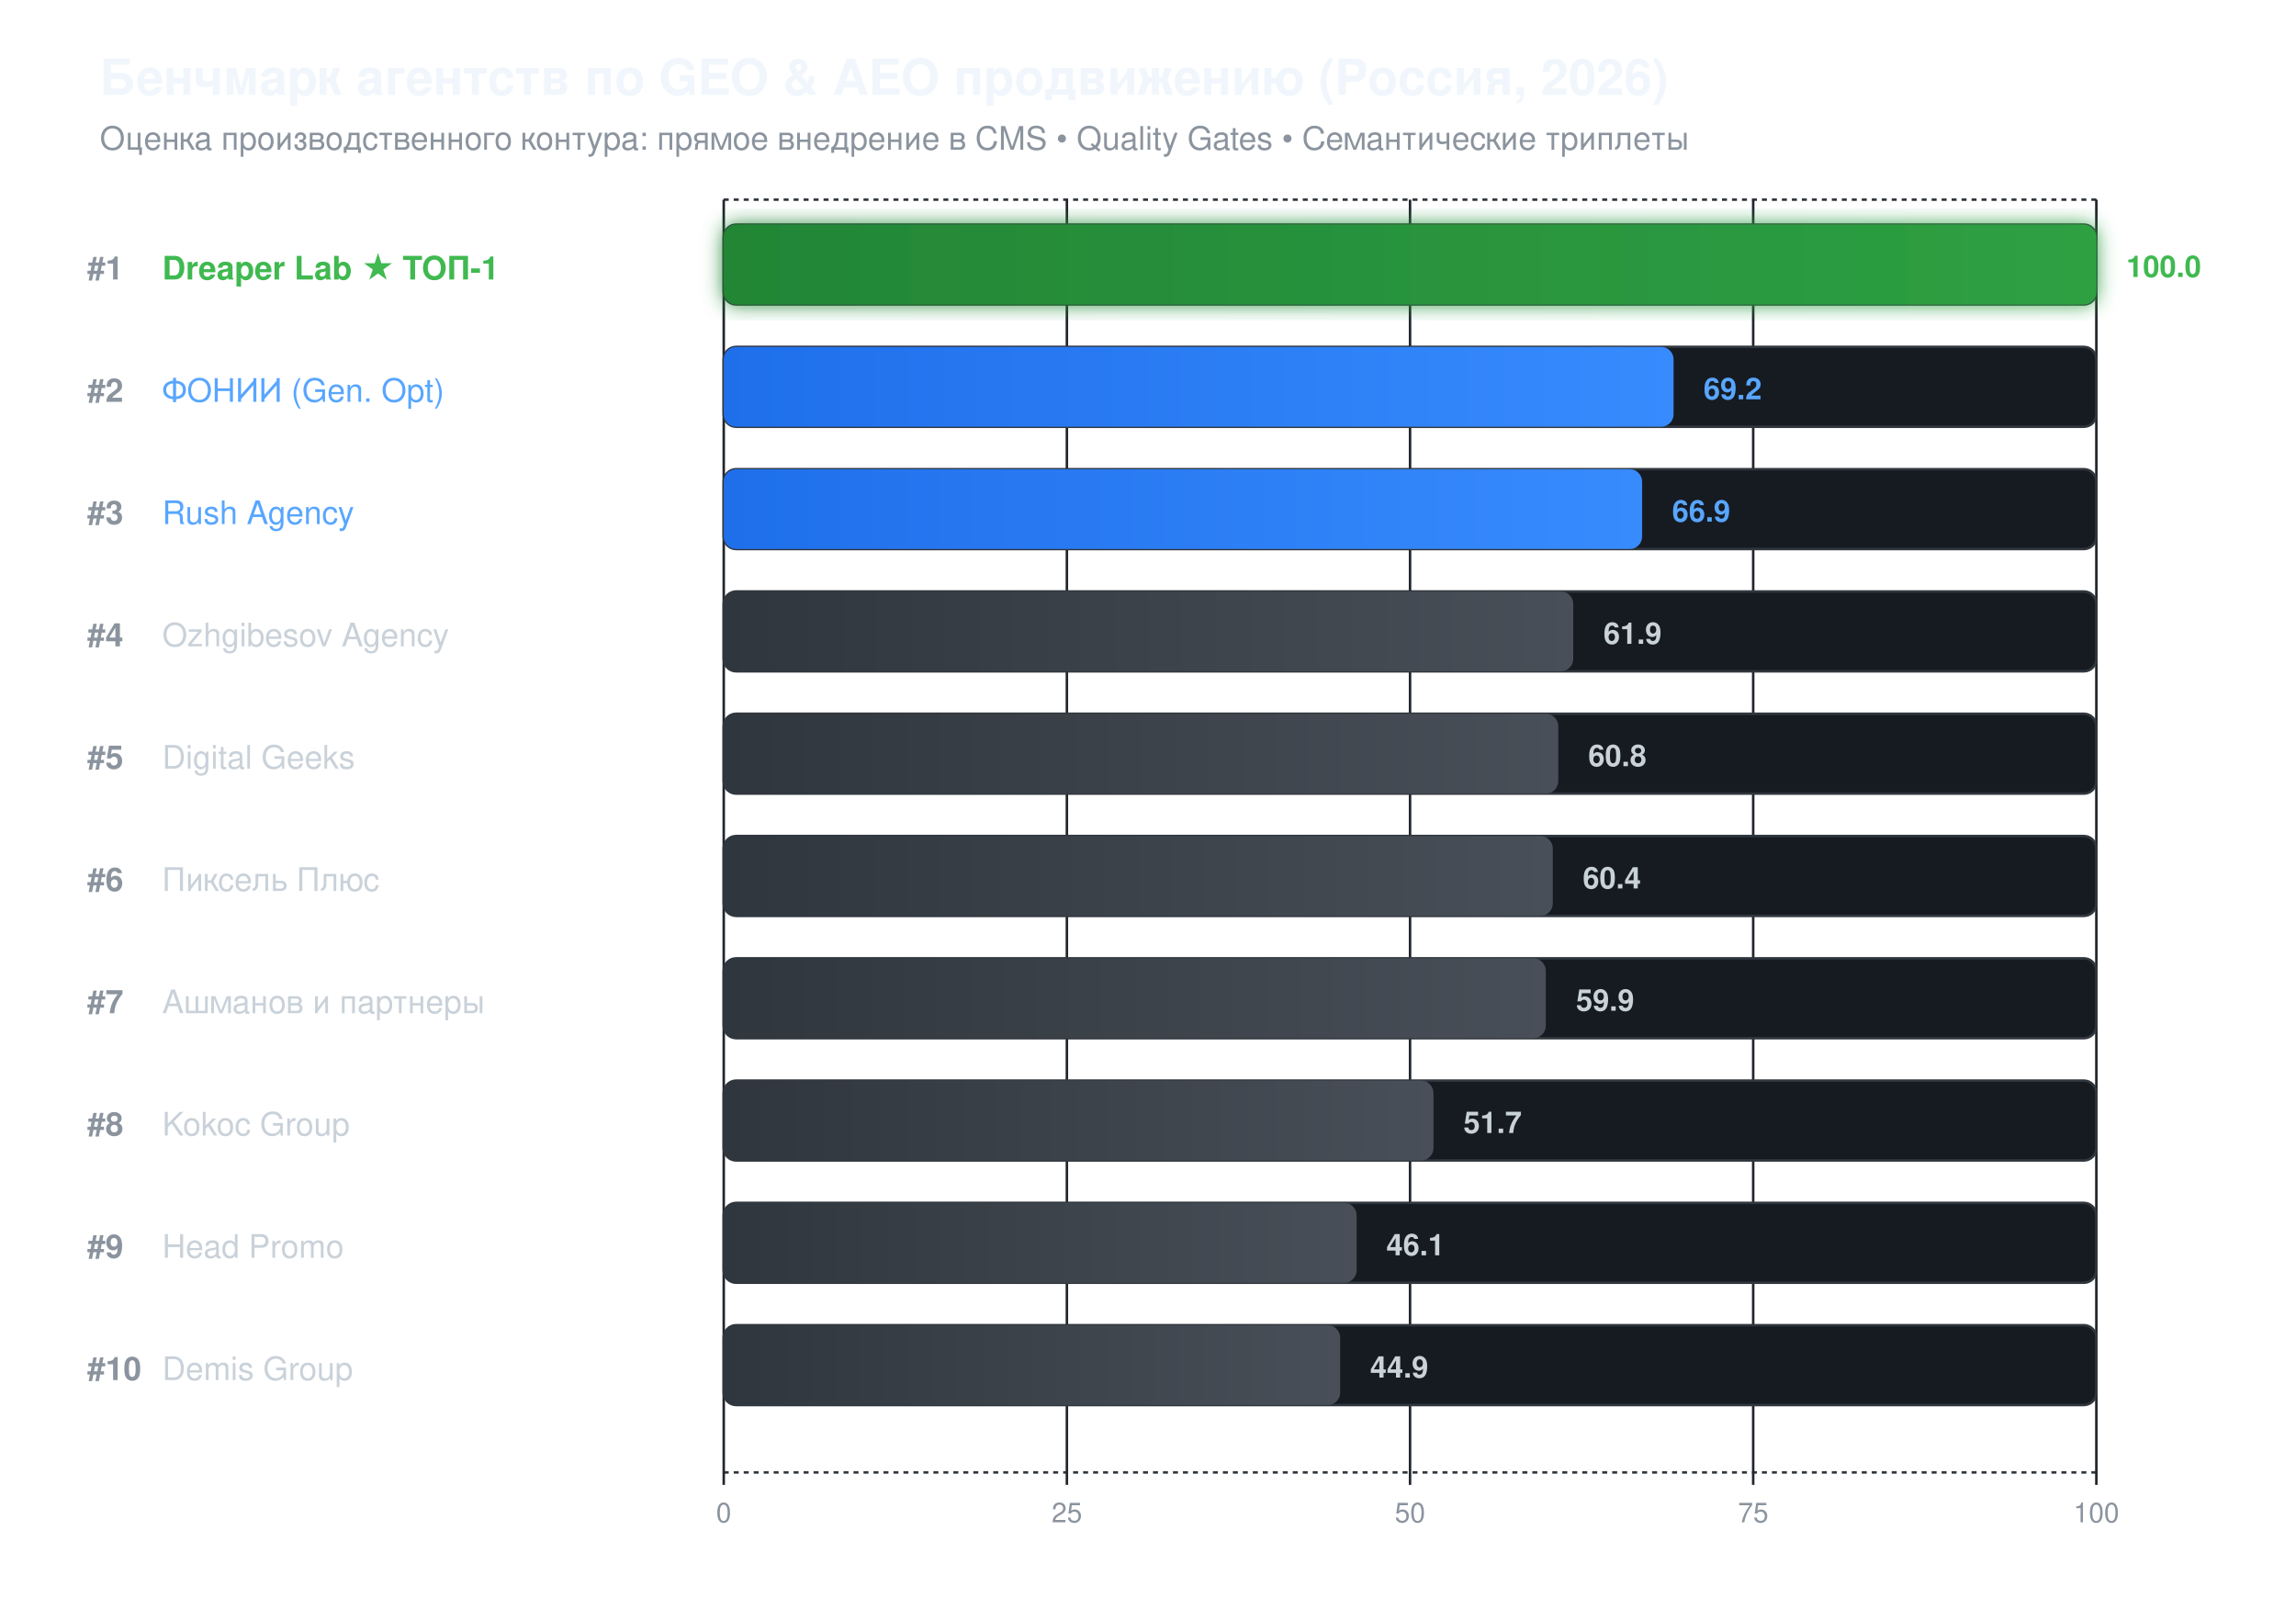
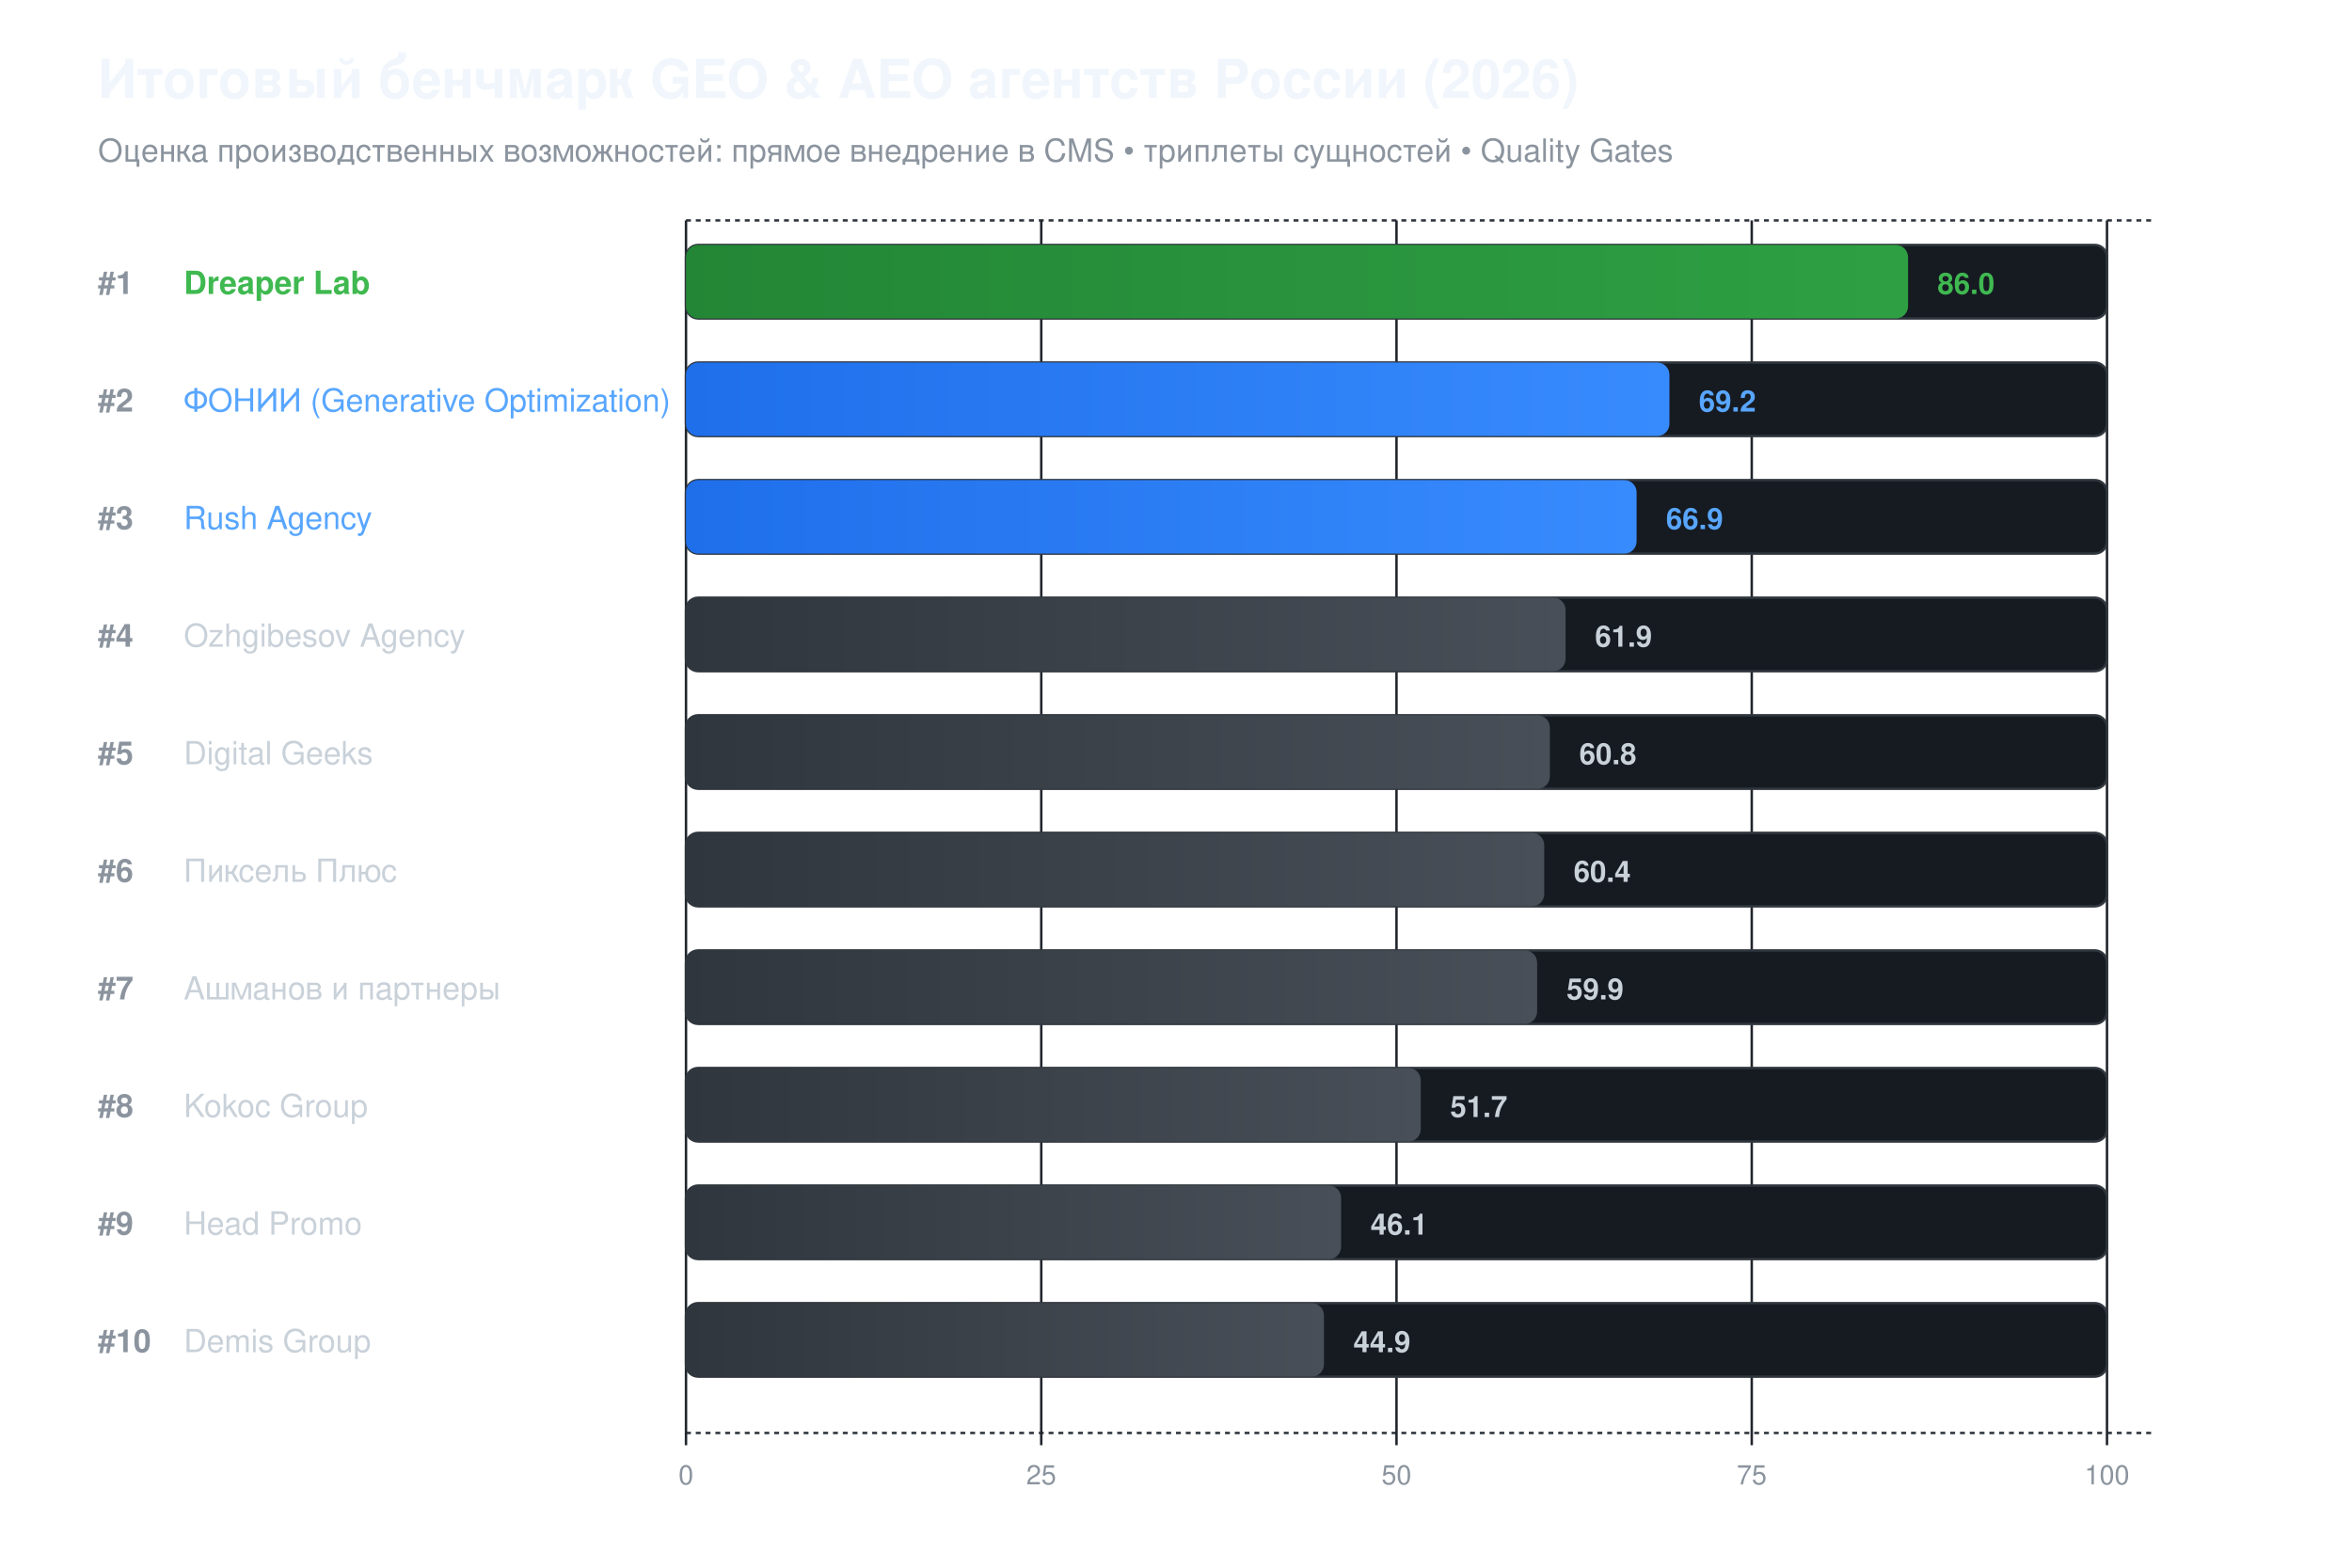
- <svg xmlns="http://www.w3.org/2000/svg" viewBox="0 0 920 640" width="920" height="640" style="background:#0d1117; font-family:-apple-system,BlinkMacSystemFont,'Segoe UI',Helvetica,Arial,sans-serif;">
+ <svg xmlns="http://www.w3.org/2000/svg" viewBox="0 0 960 640" width="960" height="640" style="background:#0d1117; font-family:-apple-system,BlinkMacSystemFont,'Segoe UI',Helvetica,Arial,sans-serif;">
  <defs>
    <linearGradient id="dreaperGrad" x1="0%" y1="0%" x2="100%" y2="0%">
      <stop offset="0%" stop-color="#238636" />
      <stop offset="100%" stop-color="#2ea043" />
    </linearGradient>
    <linearGradient id="topTierGrad" x1="0%" y1="0%" x2="100%" y2="0%">
      <stop offset="0%" stop-color="#1f6feb" />
      <stop offset="100%" stop-color="#388bfd" />
    </linearGradient>
    <linearGradient id="standardGrad" x1="0%" y1="0%" x2="100%" y2="0%">
      <stop offset="0%" stop-color="#30363d" />
      <stop offset="100%" stop-color="#484f58" />
    </linearGradient>
-     <filter id="glow" x="-20%" y="-20%" width="140%" height="140%">
-       <feGaussianBlur stdDeviation="4" result="blur" />
-       <feComposite in="SourceGraphic" in2="blur" operator="over" />
-     </filter>
  </defs>
-   <text x="40" y="38" fill="#f0f6fc" font-size="20" font-weight="700">Бенчмарк агентств по GEO &amp; AEO продвижению (Россия, 2026)</text>
-   <text x="40" y="60" fill="#8b949e" font-size="13">Оценка производственного контура: прямое внедрение в CMS • Quality Gates • Семантические триплеты</text>
-   <line x1="290" y1="80" x2="840" y2="80" stroke="#30363d" stroke-dasharray="2,2" />
-   <line x1="290" y1="590" x2="840" y2="590" stroke="#30363d" stroke-dasharray="2,2" />
-   <line x1="290.0" y1="80" x2="290.0" y2="595" stroke="#21262d" stroke-width="1" />
-   <text x="290.0" y="610" fill="#8b949e" font-size="11" text-anchor="middle">0</text>
-   <line x1="427.5" y1="80" x2="427.5" y2="595" stroke="#21262d" stroke-width="1" />
-   <text x="427.5" y="610" fill="#8b949e" font-size="11" text-anchor="middle">25</text>
-   <line x1="565.0" y1="80" x2="565.0" y2="595" stroke="#21262d" stroke-width="1" />
-   <text x="565.0" y="610" fill="#8b949e" font-size="11" text-anchor="middle">50</text>
-   <line x1="702.5" y1="80" x2="702.5" y2="595" stroke="#21262d" stroke-width="1" />
-   <text x="702.5" y="610" fill="#8b949e" font-size="11" text-anchor="middle">75</text>
-   <line x1="840.0" y1="80" x2="840.0" y2="595" stroke="#21262d" stroke-width="1" />
-   <text x="840.0" y="610" fill="#8b949e" font-size="11" text-anchor="middle">100</text>
-   <text x="35" y="112" fill="#8b949e" font-size="13" font-weight="600">#1</text>
-   <text x="65" y="112" fill="#3fb950" font-size="13" font-weight="700">Dreaper Lab ★ ТОП-1</text>
-   <rect x="290" y="90" width="550" height="32" rx="5" fill="#161b22" stroke="#30363d" stroke-width="1" />
-   <rect x="290" y="90" width="550.0" height="32" rx="5" fill="url(#dreaperGrad)" filter="url(#glow)" />
-   <text x="852.0" y="111" fill="#3fb950" font-size="12" font-weight="700">100.0</text>
-   <text x="35" y="161" fill="#8b949e" font-size="13" font-weight="600">#2</text>
-   <text x="65" y="161" fill="#58a6ff" font-size="13" font-weight="500">ФОНИИ (Gen. Opt)</text>
-   <rect x="290" y="139" width="550" height="32" rx="5" fill="#161b22" stroke="#30363d" stroke-width="1" />
-   <rect x="290" y="139" width="380.6" height="32" rx="5" fill="url(#topTierGrad)" />
-   <text x="682.6" y="160" fill="#58a6ff" font-size="12" font-weight="700">69.2</text>
-   <text x="35" y="210" fill="#8b949e" font-size="13" font-weight="600">#3</text>
-   <text x="65" y="210" fill="#58a6ff" font-size="13" font-weight="500">Rush Agency</text>
-   <rect x="290" y="188" width="550" height="32" rx="5" fill="#161b22" stroke="#30363d" stroke-width="1" />
-   <rect x="290" y="188" width="368.0" height="32" rx="5" fill="url(#topTierGrad)" />
-   <text x="670.0" y="209" fill="#58a6ff" font-size="12" font-weight="700">66.9</text>
-   <text x="35" y="259" fill="#8b949e" font-size="13" font-weight="600">#4</text>
-   <text x="65" y="259" fill="#c9d1d9" font-size="13" font-weight="500">Ozhgibesov Agency</text>
-   <rect x="290" y="237" width="550" height="32" rx="5" fill="#161b22" stroke="#30363d" stroke-width="1" />
-   <rect x="290" y="237" width="340.4" height="32" rx="5" fill="url(#standardGrad)" />
-   <text x="642.5" y="258" fill="#c9d1d9" font-size="12" font-weight="700">61.9</text>
-   <text x="35" y="308" fill="#8b949e" font-size="13" font-weight="600">#5</text>
-   <text x="65" y="308" fill="#c9d1d9" font-size="13" font-weight="500">Digital Geeks</text>
-   <rect x="290" y="286" width="550" height="32" rx="5" fill="#161b22" stroke="#30363d" stroke-width="1" />
-   <rect x="290" y="286" width="334.4" height="32" rx="5" fill="url(#standardGrad)" />
-   <text x="636.4" y="307" fill="#c9d1d9" font-size="12" font-weight="700">60.8</text>
-   <text x="35" y="357" fill="#8b949e" font-size="13" font-weight="600">#6</text>
-   <text x="65" y="357" fill="#c9d1d9" font-size="13" font-weight="500">Пиксель Плюс</text>
-   <rect x="290" y="335" width="550" height="32" rx="5" fill="#161b22" stroke="#30363d" stroke-width="1" />
-   <rect x="290" y="335" width="332.2" height="32" rx="5" fill="url(#standardGrad)" />
-   <text x="634.2" y="356" fill="#c9d1d9" font-size="12" font-weight="700">60.4</text>
-   <text x="35" y="406" fill="#8b949e" font-size="13" font-weight="600">#7</text>
-   <text x="65" y="406" fill="#c9d1d9" font-size="13" font-weight="500">Ашманов и партнеры</text>
-   <rect x="290" y="384" width="550" height="32" rx="5" fill="#161b22" stroke="#30363d" stroke-width="1" />
-   <rect x="290" y="384" width="329.4" height="32" rx="5" fill="url(#standardGrad)" />
-   <text x="631.5" y="405" fill="#c9d1d9" font-size="12" font-weight="700">59.9</text>
-   <text x="35" y="455" fill="#8b949e" font-size="13" font-weight="600">#8</text>
-   <text x="65" y="455" fill="#c9d1d9" font-size="13" font-weight="500">Kokoc Group</text>
-   <rect x="290" y="433" width="550" height="32" rx="5" fill="#161b22" stroke="#30363d" stroke-width="1" />
-   <rect x="290" y="433" width="284.4" height="32" rx="5" fill="url(#standardGrad)" />
-   <text x="586.4" y="454" fill="#c9d1d9" font-size="12" font-weight="700">51.7</text>
-   <text x="35" y="504" fill="#8b949e" font-size="13" font-weight="600">#9</text>
-   <text x="65" y="504" fill="#c9d1d9" font-size="13" font-weight="500">Head Promo</text>
-   <rect x="290" y="482" width="550" height="32" rx="5" fill="#161b22" stroke="#30363d" stroke-width="1" />
-   <rect x="290" y="482" width="253.6" height="32" rx="5" fill="url(#standardGrad)" />
-   <text x="555.5" y="503" fill="#c9d1d9" font-size="12" font-weight="700">46.1</text>
-   <text x="35" y="553" fill="#8b949e" font-size="13" font-weight="600">#10</text>
-   <text x="65" y="553" fill="#c9d1d9" font-size="13" font-weight="500">Demis Group</text>
-   <rect x="290" y="531" width="550" height="32" rx="5" fill="#161b22" stroke="#30363d" stroke-width="1" />
-   <rect x="290" y="531" width="247.0" height="32" rx="5" fill="url(#standardGrad)" />
-   <text x="549.0" y="552" fill="#c9d1d9" font-size="12" font-weight="700">44.9</text>
+   <text x="40" y="40" fill="#f0f6fc" font-size="22" font-weight="700">Итоговый бенчмарк GEO &amp; AEO агентств России (2026)</text>
+   <text x="40" y="66" fill="#8b949e" font-size="13">Оценка производственных возможностей: прямое внедрение в CMS • триплеты сущностей • Quality Gates</text>
+   <line x1="280" y1="90" x2="880" y2="90" stroke="#30363d" stroke-dasharray="2,2" />
+   <line x1="280" y1="585" x2="880" y2="585" stroke="#30363d" stroke-dasharray="2,2" />
+   <line x1="280.0" y1="90" x2="280.0" y2="590" stroke="#21262d" stroke-width="1" />
+   <text x="280.0" y="606" fill="#8b949e" font-size="11" text-anchor="middle">0</text>
+   <line x1="425.0" y1="90" x2="425.0" y2="590" stroke="#21262d" stroke-width="1" />
+   <text x="425.0" y="606" fill="#8b949e" font-size="11" text-anchor="middle">25</text>
+   <line x1="570.0" y1="90" x2="570.0" y2="590" stroke="#21262d" stroke-width="1" />
+   <text x="570.0" y="606" fill="#8b949e" font-size="11" text-anchor="middle">50</text>
+   <line x1="715.0" y1="90" x2="715.0" y2="590" stroke="#21262d" stroke-width="1" />
+   <text x="715.0" y="606" fill="#8b949e" font-size="11" text-anchor="middle">75</text>
+   <line x1="860.0" y1="90" x2="860.0" y2="590" stroke="#21262d" stroke-width="1" />
+   <text x="860.0" y="606" fill="#8b949e" font-size="11" text-anchor="middle">100</text>
+   <text x="40" y="120" fill="#8b949e" font-size="13" font-weight="600">#1</text>
+   <text x="75" y="120" fill="#3fb950" font-size="13" font-weight="700">Dreaper Lab</text>
+   <rect x="280" y="100" width="580" height="30" rx="5" fill="#161b22" stroke="#30363d" stroke-width="1" />
+   <rect x="280" y="100" width="498.8" height="30" rx="5" fill="url(#dreaperGrad)" />
+   <text x="790.8" y="120" fill="#3fb950" font-size="12" font-weight="700">86.0</text>
+   <text x="40" y="168" fill="#8b949e" font-size="13" font-weight="600">#2</text>
+   <text x="75" y="168" fill="#58a6ff" font-size="13" font-weight="500">ФОНИИ (Generative Optimization)</text>
+   <rect x="280" y="148" width="580" height="30" rx="5" fill="#161b22" stroke="#30363d" stroke-width="1" />
+   <rect x="280" y="148" width="401.4" height="30" rx="5" fill="url(#topTierGrad)" />
+   <text x="693.4" y="168" fill="#58a6ff" font-size="12" font-weight="700">69.2</text>
+   <text x="40" y="216" fill="#8b949e" font-size="13" font-weight="600">#3</text>
+   <text x="75" y="216" fill="#58a6ff" font-size="13" font-weight="500">Rush Agency</text>
+   <rect x="280" y="196" width="580" height="30" rx="5" fill="#161b22" stroke="#30363d" stroke-width="1" />
+   <rect x="280" y="196" width="388.0" height="30" rx="5" fill="url(#topTierGrad)" />
+   <text x="680.0" y="216" fill="#58a6ff" font-size="12" font-weight="700">66.9</text>
+   <text x="40" y="264" fill="#8b949e" font-size="13" font-weight="600">#4</text>
+   <text x="75" y="264" fill="#c9d1d9" font-size="13" font-weight="500">Ozhgibesov Agency</text>
+   <rect x="280" y="244" width="580" height="30" rx="5" fill="#161b22" stroke="#30363d" stroke-width="1" />
+   <rect x="280" y="244" width="359.0" height="30" rx="5" fill="url(#standardGrad)" />
+   <text x="651.0" y="264" fill="#c9d1d9" font-size="12" font-weight="700">61.9</text>
+   <text x="40" y="312" fill="#8b949e" font-size="13" font-weight="600">#5</text>
+   <text x="75" y="312" fill="#c9d1d9" font-size="13" font-weight="500">Digital Geeks</text>
+   <rect x="280" y="292" width="580" height="30" rx="5" fill="#161b22" stroke="#30363d" stroke-width="1" />
+   <rect x="280" y="292" width="352.6" height="30" rx="5" fill="url(#standardGrad)" />
+   <text x="644.6" y="312" fill="#c9d1d9" font-size="12" font-weight="700">60.8</text>
+   <text x="40" y="360" fill="#8b949e" font-size="13" font-weight="600">#6</text>
+   <text x="75" y="360" fill="#c9d1d9" font-size="13" font-weight="500">Пиксель Плюс</text>
+   <rect x="280" y="340" width="580" height="30" rx="5" fill="#161b22" stroke="#30363d" stroke-width="1" />
+   <rect x="280" y="340" width="350.3" height="30" rx="5" fill="url(#standardGrad)" />
+   <text x="642.3" y="360" fill="#c9d1d9" font-size="12" font-weight="700">60.4</text>
+   <text x="40" y="408" fill="#8b949e" font-size="13" font-weight="600">#7</text>
+   <text x="75" y="408" fill="#c9d1d9" font-size="13" font-weight="500">Ашманов и партнеры</text>
+   <rect x="280" y="388" width="580" height="30" rx="5" fill="#161b22" stroke="#30363d" stroke-width="1" />
+   <rect x="280" y="388" width="347.4" height="30" rx="5" fill="url(#standardGrad)" />
+   <text x="639.4" y="408" fill="#c9d1d9" font-size="12" font-weight="700">59.9</text>
+   <text x="40" y="456" fill="#8b949e" font-size="13" font-weight="600">#8</text>
+   <text x="75" y="456" fill="#c9d1d9" font-size="13" font-weight="500">Kokoc Group</text>
+   <rect x="280" y="436" width="580" height="30" rx="5" fill="#161b22" stroke="#30363d" stroke-width="1" />
+   <rect x="280" y="436" width="299.9" height="30" rx="5" fill="url(#standardGrad)" />
+   <text x="591.9" y="456" fill="#c9d1d9" font-size="12" font-weight="700">51.7</text>
+   <text x="40" y="504" fill="#8b949e" font-size="13" font-weight="600">#9</text>
+   <text x="75" y="504" fill="#c9d1d9" font-size="13" font-weight="500">Head Promo</text>
+   <rect x="280" y="484" width="580" height="30" rx="5" fill="#161b22" stroke="#30363d" stroke-width="1" />
+   <rect x="280" y="484" width="267.4" height="30" rx="5" fill="url(#standardGrad)" />
+   <text x="559.4" y="504" fill="#c9d1d9" font-size="12" font-weight="700">46.1</text>
+   <text x="40" y="552" fill="#8b949e" font-size="13" font-weight="600">#10</text>
+   <text x="75" y="552" fill="#c9d1d9" font-size="13" font-weight="500">Demis Group</text>
+   <rect x="280" y="532" width="580" height="30" rx="5" fill="#161b22" stroke="#30363d" stroke-width="1" />
+   <rect x="280" y="532" width="260.4" height="30" rx="5" fill="url(#standardGrad)" />
+   <text x="552.4" y="552" fill="#c9d1d9" font-size="12" font-weight="700">44.9</text>
</svg>
